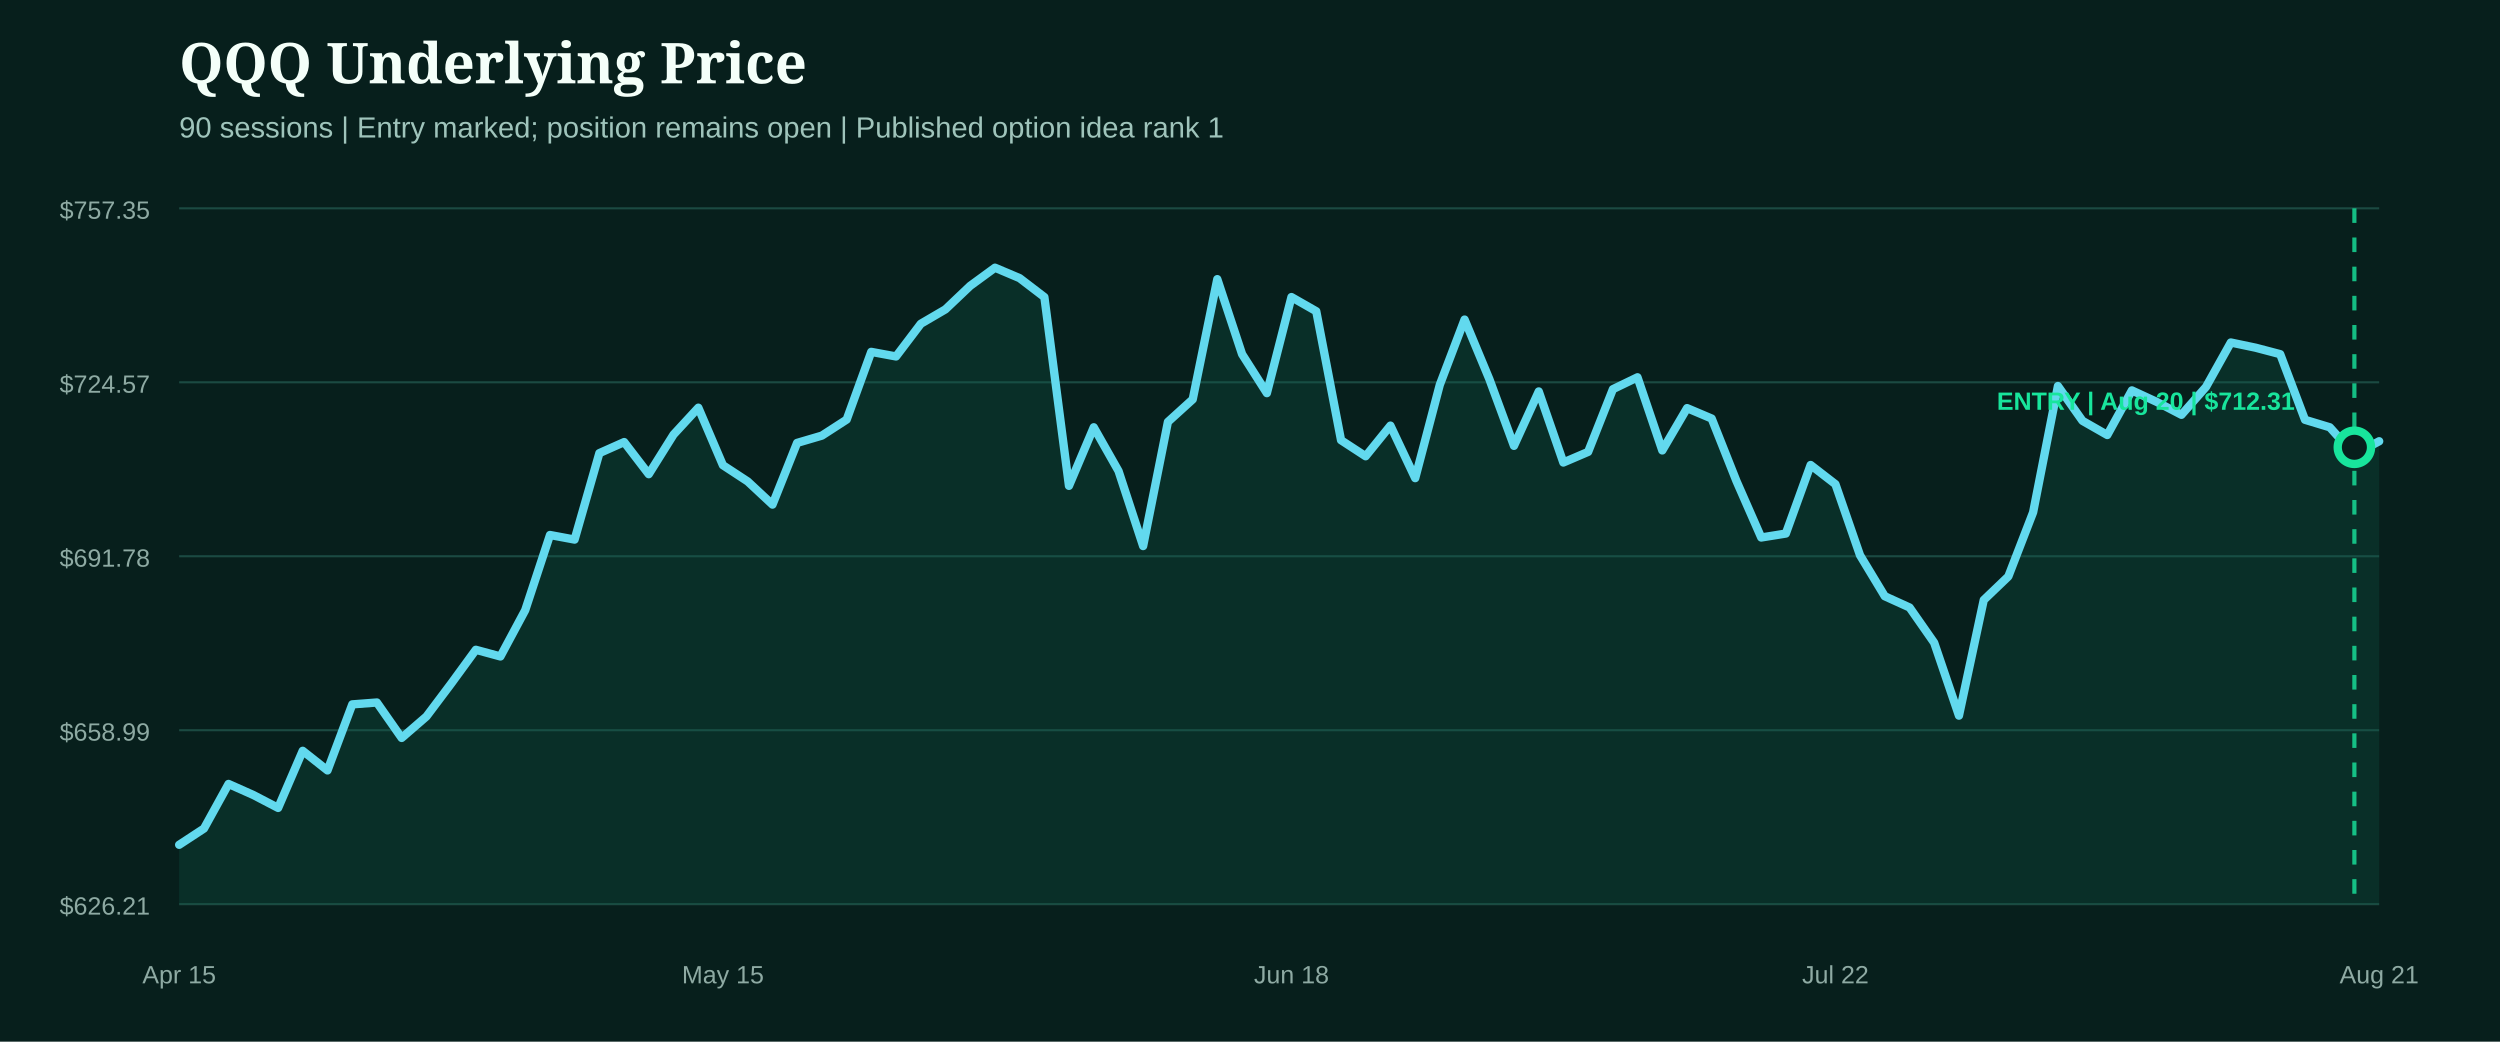
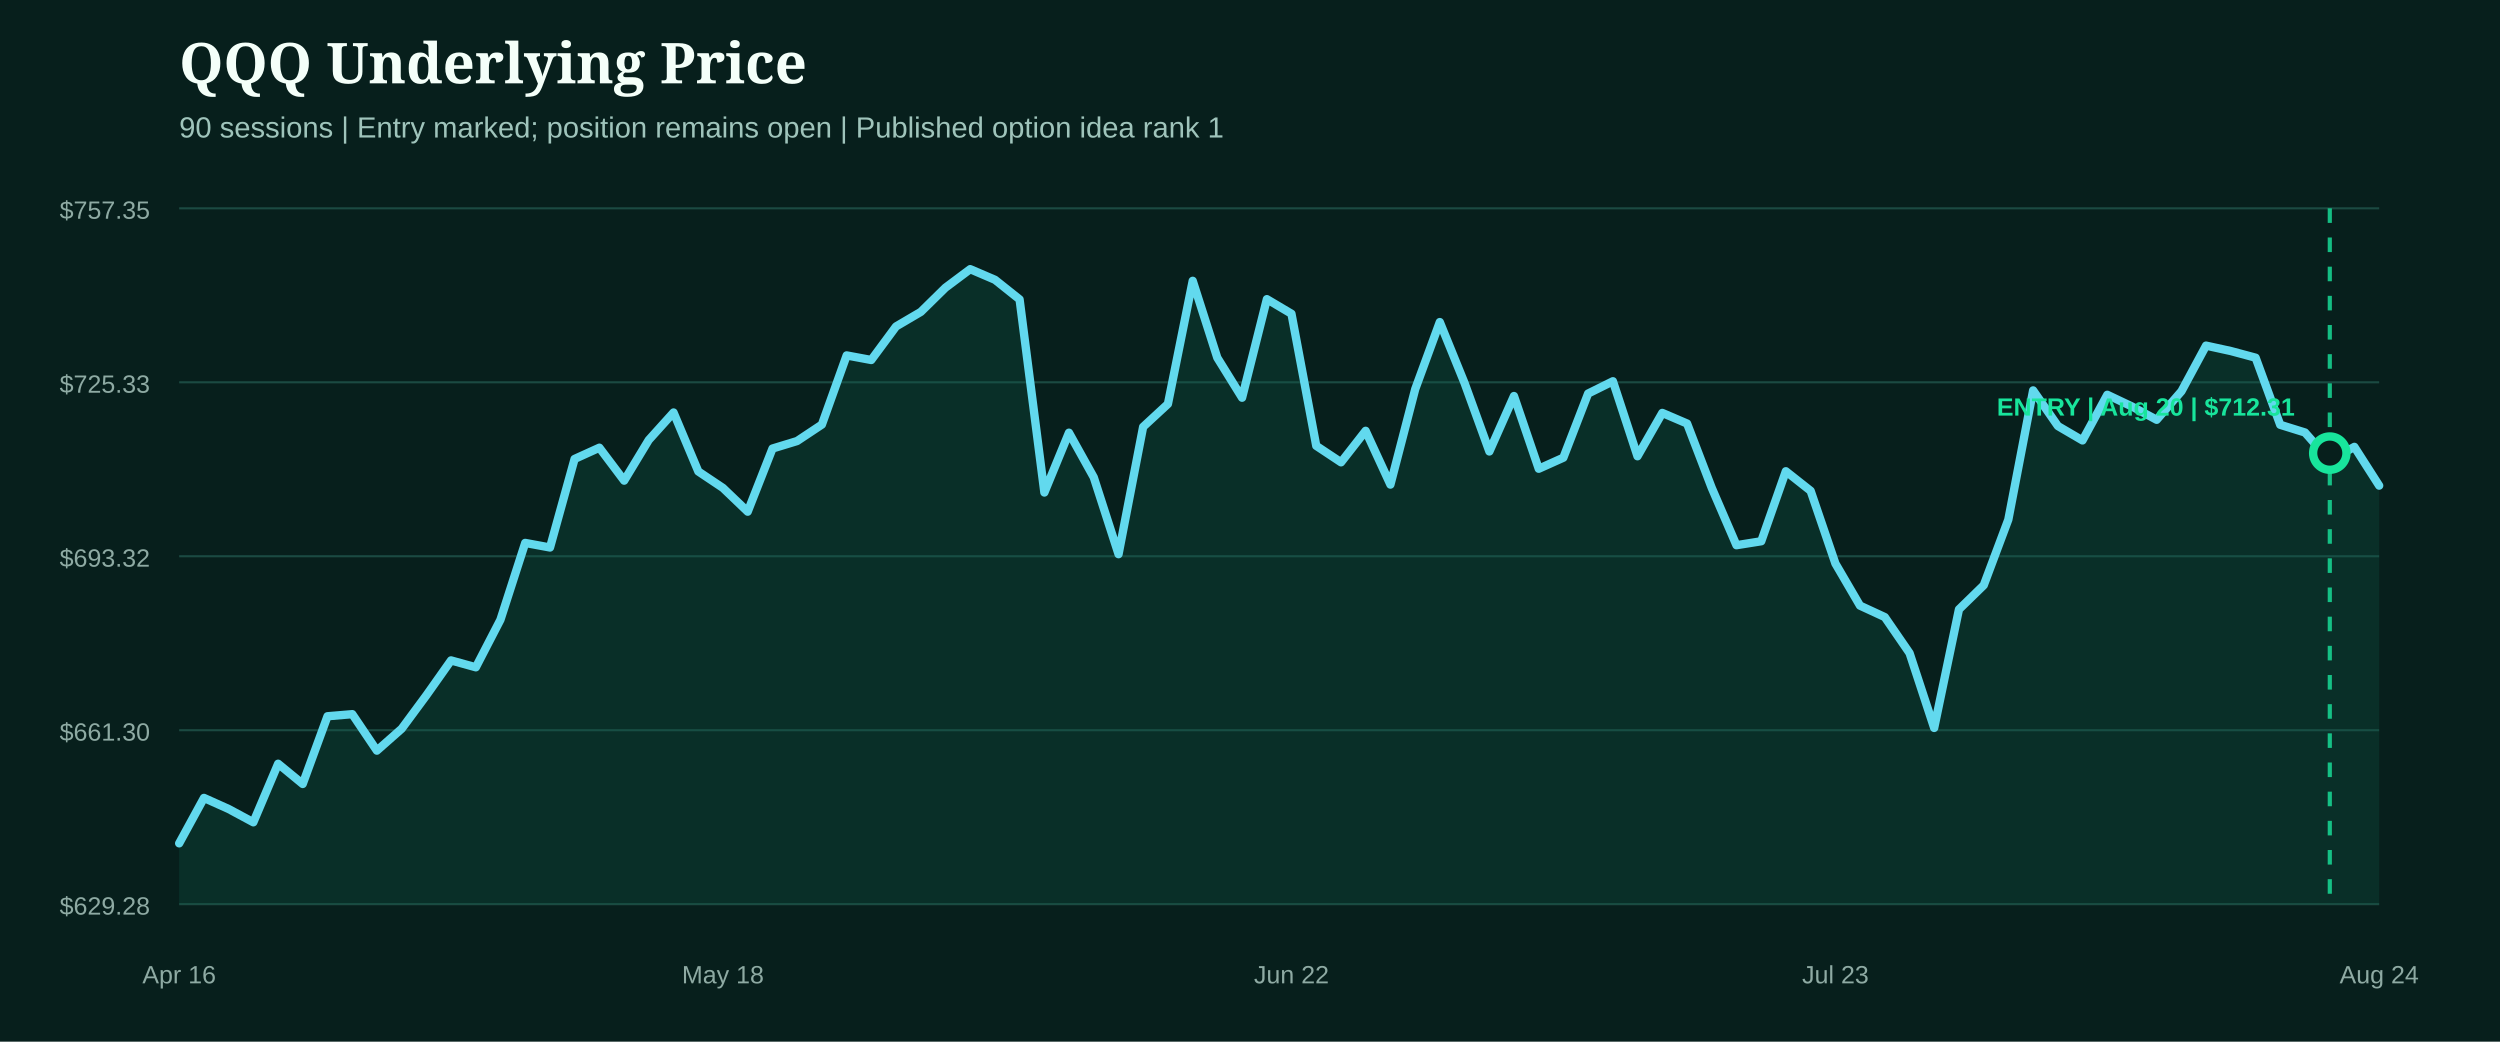
<svg xmlns="http://www.w3.org/2000/svg" width="1200" height="500" viewBox="0 0 1200 500" role="img" aria-label="QQQ underlying price from entry">
  <rect width="1200" height="500" fill="#071f1c" />
  <style>.head{fill:#f4fff9;font:800 27px Georgia,serif}.sub{fill:#9fc4bb;font:14px Arial,sans-serif}.axis{fill:#8eaaa3;font:12px Arial,sans-serif}.marker{font:800 12px Arial,sans-serif}</style>
  <text x="86" y="40" class="head">QQQ Underlying Price</text>
  <text x="86" y="66" class="sub">90 sessions | Entry marked; position remains open | Published option idea rank 1</text>
  <line x1="86" x2="1142" y1="100.0" y2="100.0" stroke="#1b4a42" stroke-width="1" />
  <text x="72" y="105.0" text-anchor="end" class="axis">$757.35</text>
  <line x1="86" x2="1142" y1="183.5" y2="183.5" stroke="#1b4a42" stroke-width="1" />
-   <text x="72" y="188.5" text-anchor="end" class="axis">$724.57</text>
+   <text x="72" y="188.5" text-anchor="end" class="axis">$725.33</text>
  <line x1="86" x2="1142" y1="267.0" y2="267.0" stroke="#1b4a42" stroke-width="1" />
-   <text x="72" y="272.0" text-anchor="end" class="axis">$691.78</text>
+   <text x="72" y="272.0" text-anchor="end" class="axis">$693.32</text>
  <line x1="86" x2="1142" y1="350.5" y2="350.5" stroke="#1b4a42" stroke-width="1" />
-   <text x="72" y="355.5" text-anchor="end" class="axis">$658.99</text>
+   <text x="72" y="355.5" text-anchor="end" class="axis">$661.30</text>
  <line x1="86" x2="1142" y1="434.0" y2="434.0" stroke="#1b4a42" stroke-width="1" />
-   <text x="72" y="439.0" text-anchor="end" class="axis">$626.21</text>
-   <path d="M86.0,405.5 L97.9,397.7 L109.7,376.3 L121.6,381.6 L133.5,387.8 L145.3,360.4 L157.2,369.8 L169.1,338.1 L180.9,337.2 L192.8,354.2 L204.7,343.9 L216.5,328.2 L228.4,311.9 L240.2,315.1 L252.1,292.9 L264.0,256.8 L275.8,259.0 L287.7,217.5 L299.6,212.2 L311.4,227.6 L323.3,208.6 L335.2,195.7 L347.0,223.3 L358.9,231.1 L370.8,242.2 L382.6,212.6 L394.5,209.1 L406.4,201.4 L418.2,168.9 L430.1,171.1 L442.0,155.4 L453.8,148.5 L465.7,137.2 L477.6,128.5 L489.4,133.5 L501.3,142.6 L513.1,233.2 L525.0,205.1 L536.9,226.1 L548.7,262.1 L560.6,202.5 L572.5,191.7 L584.3,134.0 L596.2,170.0 L608.1,188.7 L619.9,142.6 L631.8,149.4 L643.7,211.3 L655.5,219.0 L667.4,204.3 L679.3,229.5 L691.1,184.7 L703.0,153.4 L714.9,182.0 L726.7,214.0 L738.6,187.9 L750.4,222.0 L762.3,216.9 L774.2,186.8 L786.0,181.1 L797.9,216.2 L809.8,195.9 L821.6,200.9 L833.5,230.9 L845.4,258.0 L857.2,256.1 L869.1,223.2 L881.0,232.4 L892.8,266.5 L904.7,286.2 L916.6,291.6 L928.4,308.5 L940.3,343.5 L952.2,288.0 L964.0,276.7 L975.9,245.9 L987.8,185.3 L999.6,202.0 L1011.5,208.8 L1023.3,187.4 L1035.2,192.9 L1047.1,199.1 L1058.9,185.7 L1070.8,164.4 L1082.7,166.9 L1094.5,170.0 L1106.4,201.5 L1118.3,205.1 L1130.1,218.2 L1142.0,211.8 L1142.0,434.0 L86.0,434.0 Z" fill="#0f5949" opacity="0.28" />
-   <path d="M86.0,405.5 L97.9,397.7 L109.7,376.3 L121.6,381.6 L133.5,387.8 L145.3,360.4 L157.2,369.8 L169.1,338.1 L180.9,337.2 L192.8,354.2 L204.7,343.9 L216.5,328.2 L228.4,311.9 L240.2,315.1 L252.1,292.9 L264.0,256.8 L275.8,259.0 L287.7,217.5 L299.6,212.2 L311.4,227.6 L323.3,208.6 L335.2,195.7 L347.0,223.3 L358.9,231.1 L370.8,242.2 L382.6,212.6 L394.5,209.1 L406.4,201.4 L418.2,168.9 L430.1,171.1 L442.0,155.4 L453.8,148.5 L465.7,137.2 L477.6,128.5 L489.4,133.5 L501.3,142.6 L513.1,233.2 L525.0,205.1 L536.9,226.1 L548.7,262.1 L560.6,202.5 L572.5,191.7 L584.3,134.0 L596.2,170.0 L608.1,188.7 L619.9,142.6 L631.8,149.4 L643.7,211.3 L655.5,219.0 L667.4,204.3 L679.3,229.5 L691.1,184.7 L703.0,153.4 L714.9,182.0 L726.7,214.0 L738.6,187.9 L750.4,222.0 L762.3,216.9 L774.2,186.8 L786.0,181.1 L797.9,216.2 L809.8,195.9 L821.6,200.9 L833.5,230.9 L845.4,258.0 L857.2,256.1 L869.1,223.2 L881.0,232.4 L892.8,266.5 L904.7,286.2 L916.6,291.6 L928.4,308.5 L940.3,343.5 L952.2,288.0 L964.0,276.7 L975.9,245.9 L987.8,185.3 L999.6,202.0 L1011.5,208.8 L1023.3,187.4 L1035.2,192.9 L1047.1,199.1 L1058.9,185.7 L1070.8,164.4 L1082.7,166.9 L1094.5,170.0 L1106.4,201.5 L1118.3,205.1 L1130.1,218.2 L1142.0,211.8" fill="none" stroke="#62d9ee" stroke-width="4" stroke-linecap="round" stroke-linejoin="round" />
+   <text x="72" y="439.0" text-anchor="end" class="axis">$629.28</text>
+   <path d="M86.0,404.8 L97.9,383.0 L109.7,388.3 L121.6,394.7 L133.5,366.6 L145.3,376.3 L157.2,343.8 L169.1,342.8 L180.9,360.3 L192.8,349.8 L204.7,333.7 L216.5,317.0 L228.4,320.3 L240.2,297.5 L252.1,260.6 L264.0,262.8 L275.8,220.3 L287.7,214.9 L299.6,230.7 L311.4,211.2 L323.3,198.0 L335.2,226.3 L347.0,234.2 L358.9,245.6 L370.8,215.3 L382.6,211.7 L394.5,203.8 L406.4,170.6 L418.2,172.8 L430.1,156.7 L442.0,149.7 L453.8,138.1 L465.7,129.2 L477.6,134.3 L489.4,143.7 L501.3,236.4 L513.1,207.7 L525.0,229.1 L536.9,266.0 L548.7,204.9 L560.6,193.9 L572.5,134.8 L584.3,171.7 L596.2,190.9 L608.1,143.6 L619.9,150.6 L631.8,214.0 L643.7,221.9 L655.5,206.8 L667.4,232.6 L679.3,186.8 L691.1,154.6 L703.0,183.9 L714.9,216.7 L726.7,190.1 L738.6,225.0 L750.4,219.7 L762.3,188.9 L774.2,183.0 L786.0,219.0 L797.9,198.2 L809.8,203.3 L821.6,234.1 L833.5,261.7 L845.4,259.8 L857.2,226.2 L869.1,235.6 L881.0,270.5 L892.8,290.7 L904.7,296.2 L916.6,313.5 L928.4,349.4 L940.3,292.5 L952.2,280.9 L964.0,249.4 L975.9,187.4 L987.8,204.5 L999.6,211.4 L1011.5,189.5 L1023.3,195.1 L1035.2,201.5 L1047.1,187.8 L1058.9,165.9 L1070.8,168.5 L1082.7,171.7 L1094.5,203.9 L1106.4,207.6 L1118.3,221.1 L1130.1,214.5 L1142.0,233.1 L1142.0,434.0 L86.0,434.0 Z" fill="#0f5949" opacity="0.28" />
+   <path d="M86.0,404.8 L97.9,383.0 L109.7,388.3 L121.6,394.7 L133.5,366.6 L145.3,376.3 L157.2,343.8 L169.1,342.8 L180.9,360.3 L192.8,349.8 L204.7,333.7 L216.5,317.0 L228.4,320.3 L240.2,297.5 L252.1,260.6 L264.0,262.8 L275.8,220.3 L287.7,214.9 L299.6,230.7 L311.4,211.2 L323.3,198.0 L335.2,226.3 L347.0,234.2 L358.9,245.6 L370.8,215.3 L382.6,211.7 L394.5,203.8 L406.4,170.6 L418.2,172.8 L430.1,156.7 L442.0,149.7 L453.8,138.1 L465.7,129.2 L477.6,134.3 L489.4,143.7 L501.3,236.4 L513.1,207.7 L525.0,229.1 L536.9,266.0 L548.7,204.9 L560.6,193.9 L572.5,134.8 L584.3,171.7 L596.2,190.9 L608.1,143.6 L619.9,150.6 L631.8,214.0 L643.7,221.9 L655.5,206.8 L667.4,232.6 L679.3,186.8 L691.1,154.6 L703.0,183.9 L714.9,216.7 L726.7,190.1 L738.6,225.0 L750.4,219.7 L762.3,188.9 L774.2,183.0 L786.0,219.0 L797.9,198.2 L809.8,203.3 L821.6,234.1 L833.5,261.7 L845.4,259.8 L857.2,226.2 L869.1,235.6 L881.0,270.5 L892.8,290.7 L904.7,296.2 L916.6,313.5 L928.4,349.4 L940.3,292.5 L952.2,280.9 L964.0,249.4 L975.9,187.4 L987.8,204.5 L999.6,211.4 L1011.5,189.5 L1023.3,195.1 L1035.2,201.5 L1047.1,187.8 L1058.9,165.9 L1070.8,168.5 L1082.7,171.7 L1094.5,203.9 L1106.4,207.6 L1118.3,221.1 L1130.1,214.5 L1142.0,233.1" fill="none" stroke="#62d9ee" stroke-width="4" stroke-linecap="round" stroke-linejoin="round" />
  <g>
-     <line x1="1130.1" x2="1130.1" y1="100" y2="434" stroke="#18e59c" stroke-width="2" stroke-dasharray="7 7" opacity="0.8" />
-     <circle cx="1130.1" cy="214.7" r="8" fill="#071f1c" stroke="#18e59c" stroke-width="4" />
-     <text x="1030.0" y="196.7" text-anchor="middle" class="marker" fill="#18e59c">ENTRY | Aug 20 | $712.31</text>
+     <line x1="1118.3" x2="1118.3" y1="100" y2="434" stroke="#18e59c" stroke-width="2" stroke-dasharray="7 7" opacity="0.8" />
+     <circle cx="1118.3" cy="217.5" r="8" fill="#071f1c" stroke="#18e59c" stroke-width="4" />
+     <text x="1030.0" y="199.5" text-anchor="middle" class="marker" fill="#18e59c">ENTRY | Aug 20 | $712.31</text>
  </g>
-   <text x="86.0" y="472" text-anchor="middle" class="axis">Apr 15</text>
-   <text x="347.0" y="472" text-anchor="middle" class="axis">May 15</text>
-   <text x="619.9" y="472" text-anchor="middle" class="axis">Jun 18</text>
-   <text x="881.0" y="472" text-anchor="middle" class="axis">Jul 22</text>
-   <text x="1142.0" y="472" text-anchor="middle" class="axis">Aug 21</text>
+   <text x="86.0" y="472" text-anchor="middle" class="axis">Apr 16</text>
+   <text x="347.0" y="472" text-anchor="middle" class="axis">May 18</text>
+   <text x="619.9" y="472" text-anchor="middle" class="axis">Jun 22</text>
+   <text x="881.0" y="472" text-anchor="middle" class="axis">Jul 23</text>
+   <text x="1142.0" y="472" text-anchor="middle" class="axis">Aug 24</text>
</svg>
